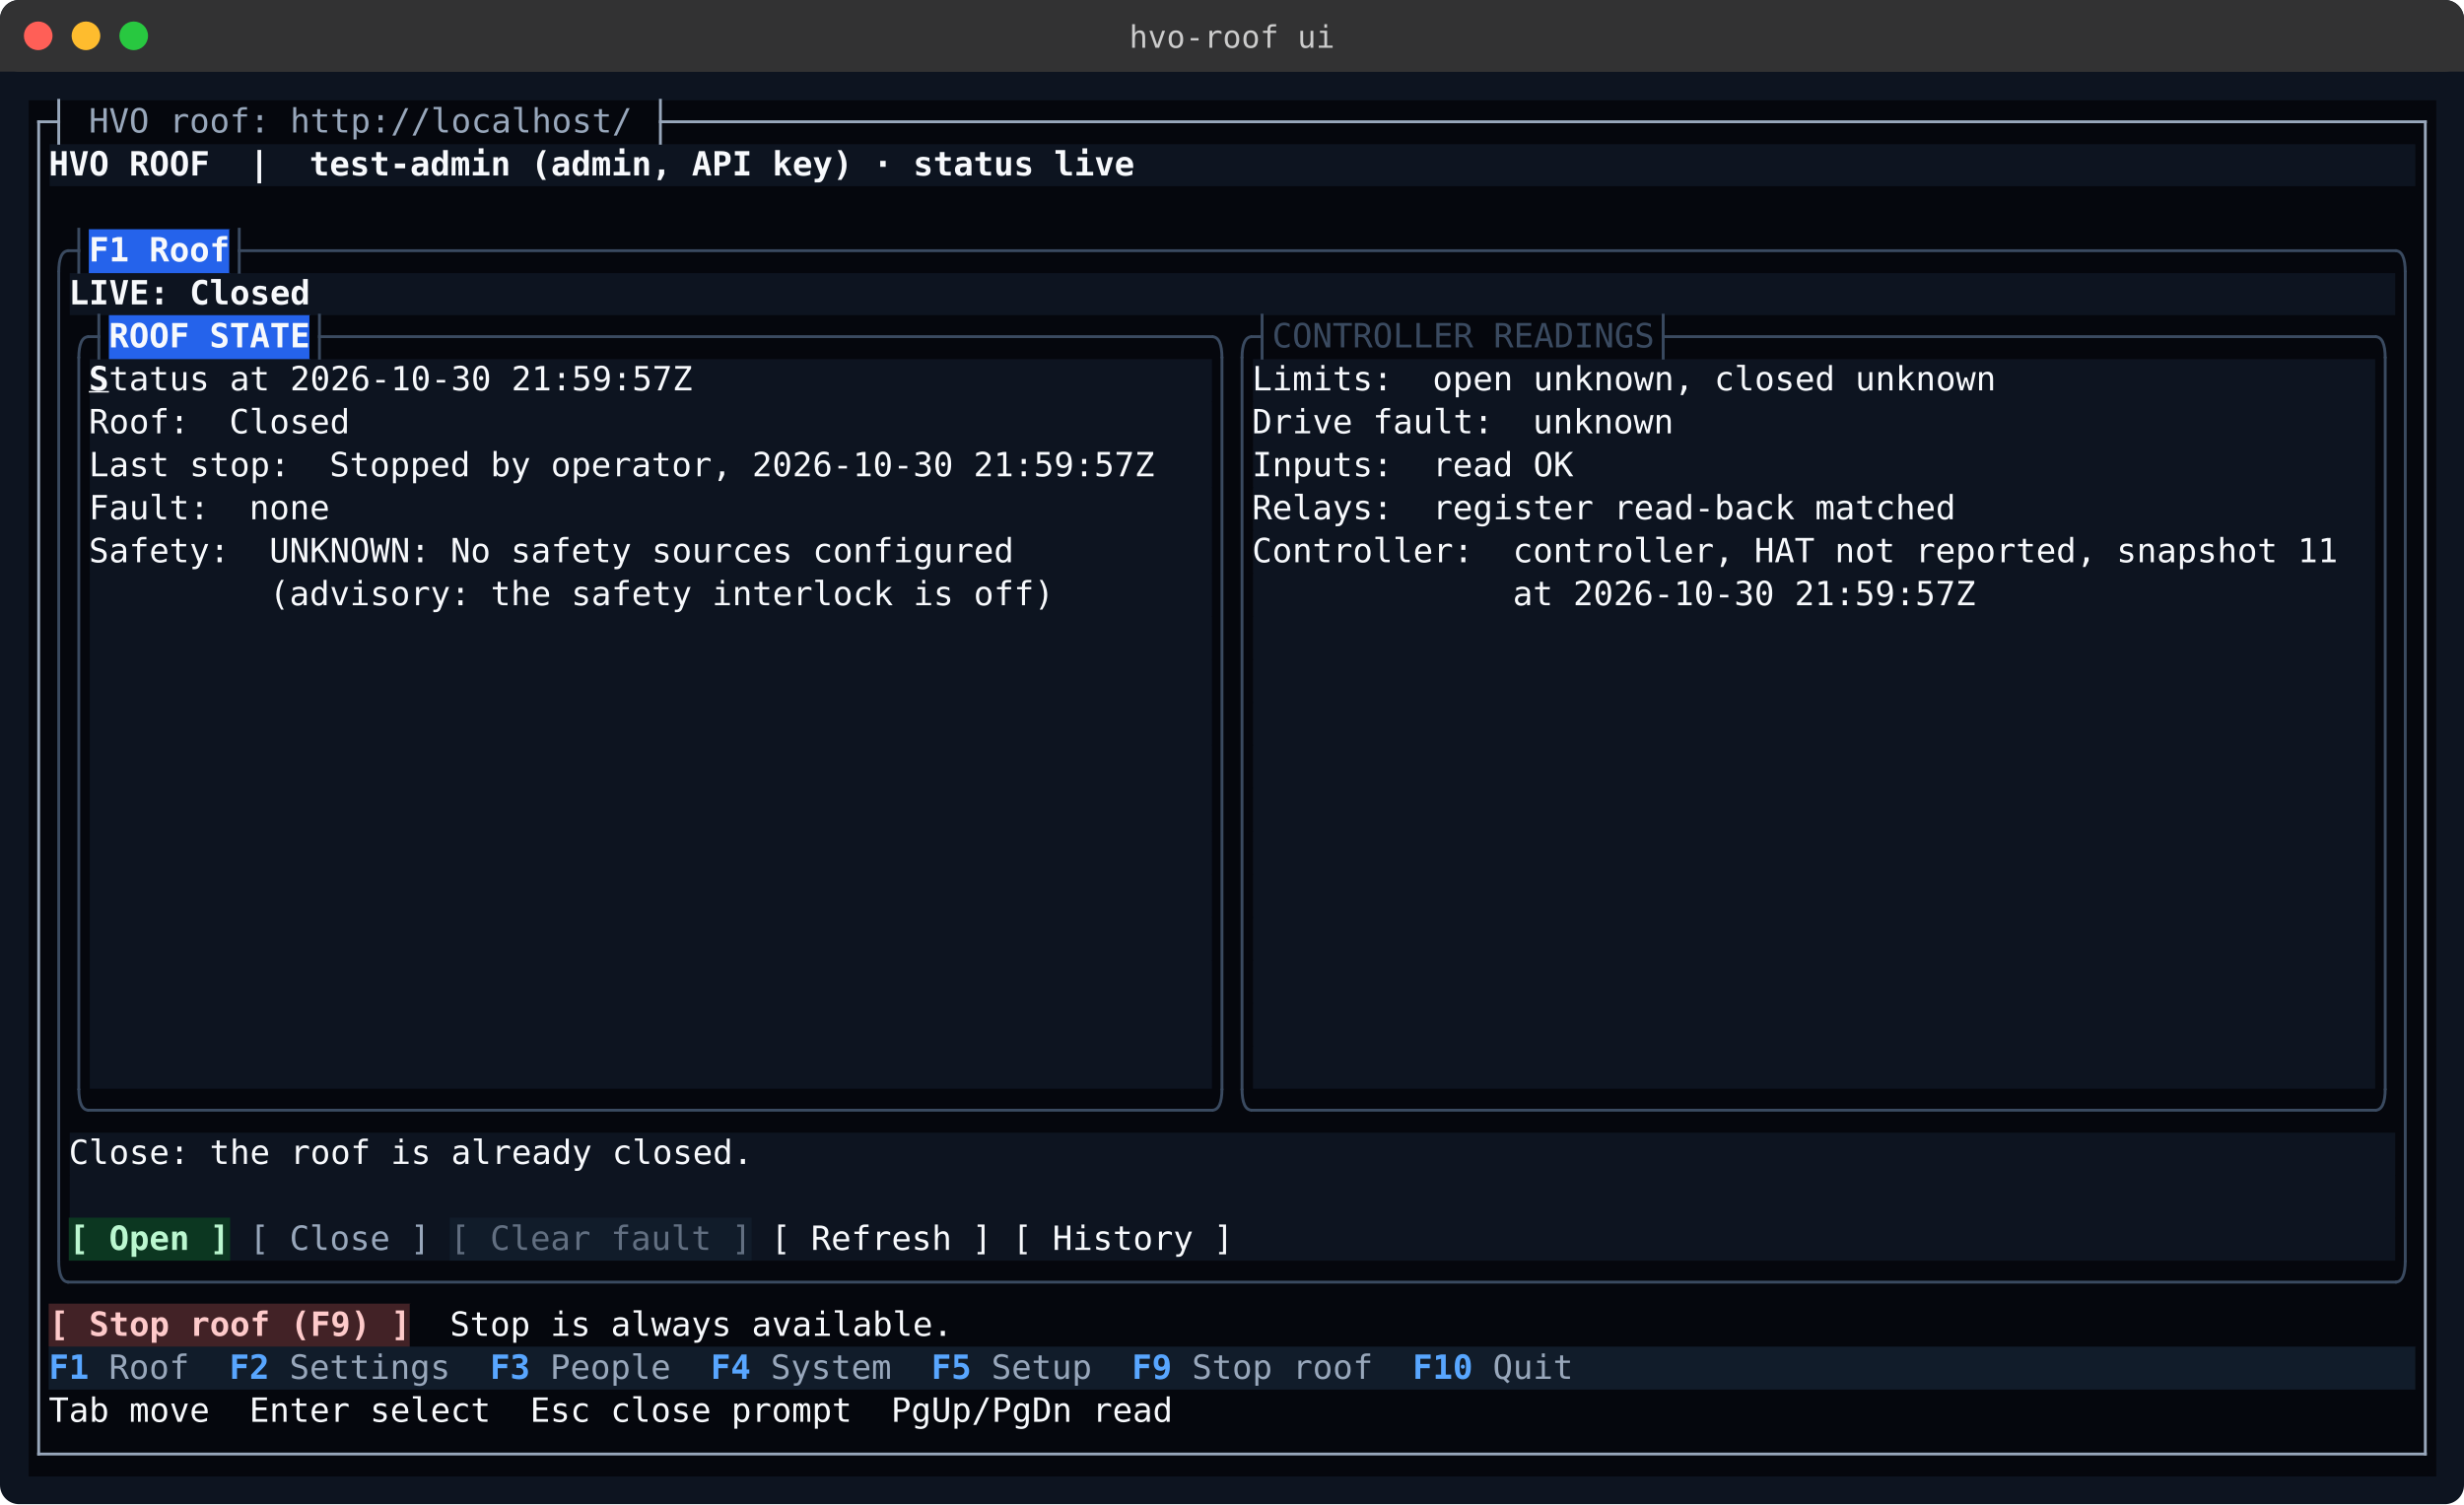
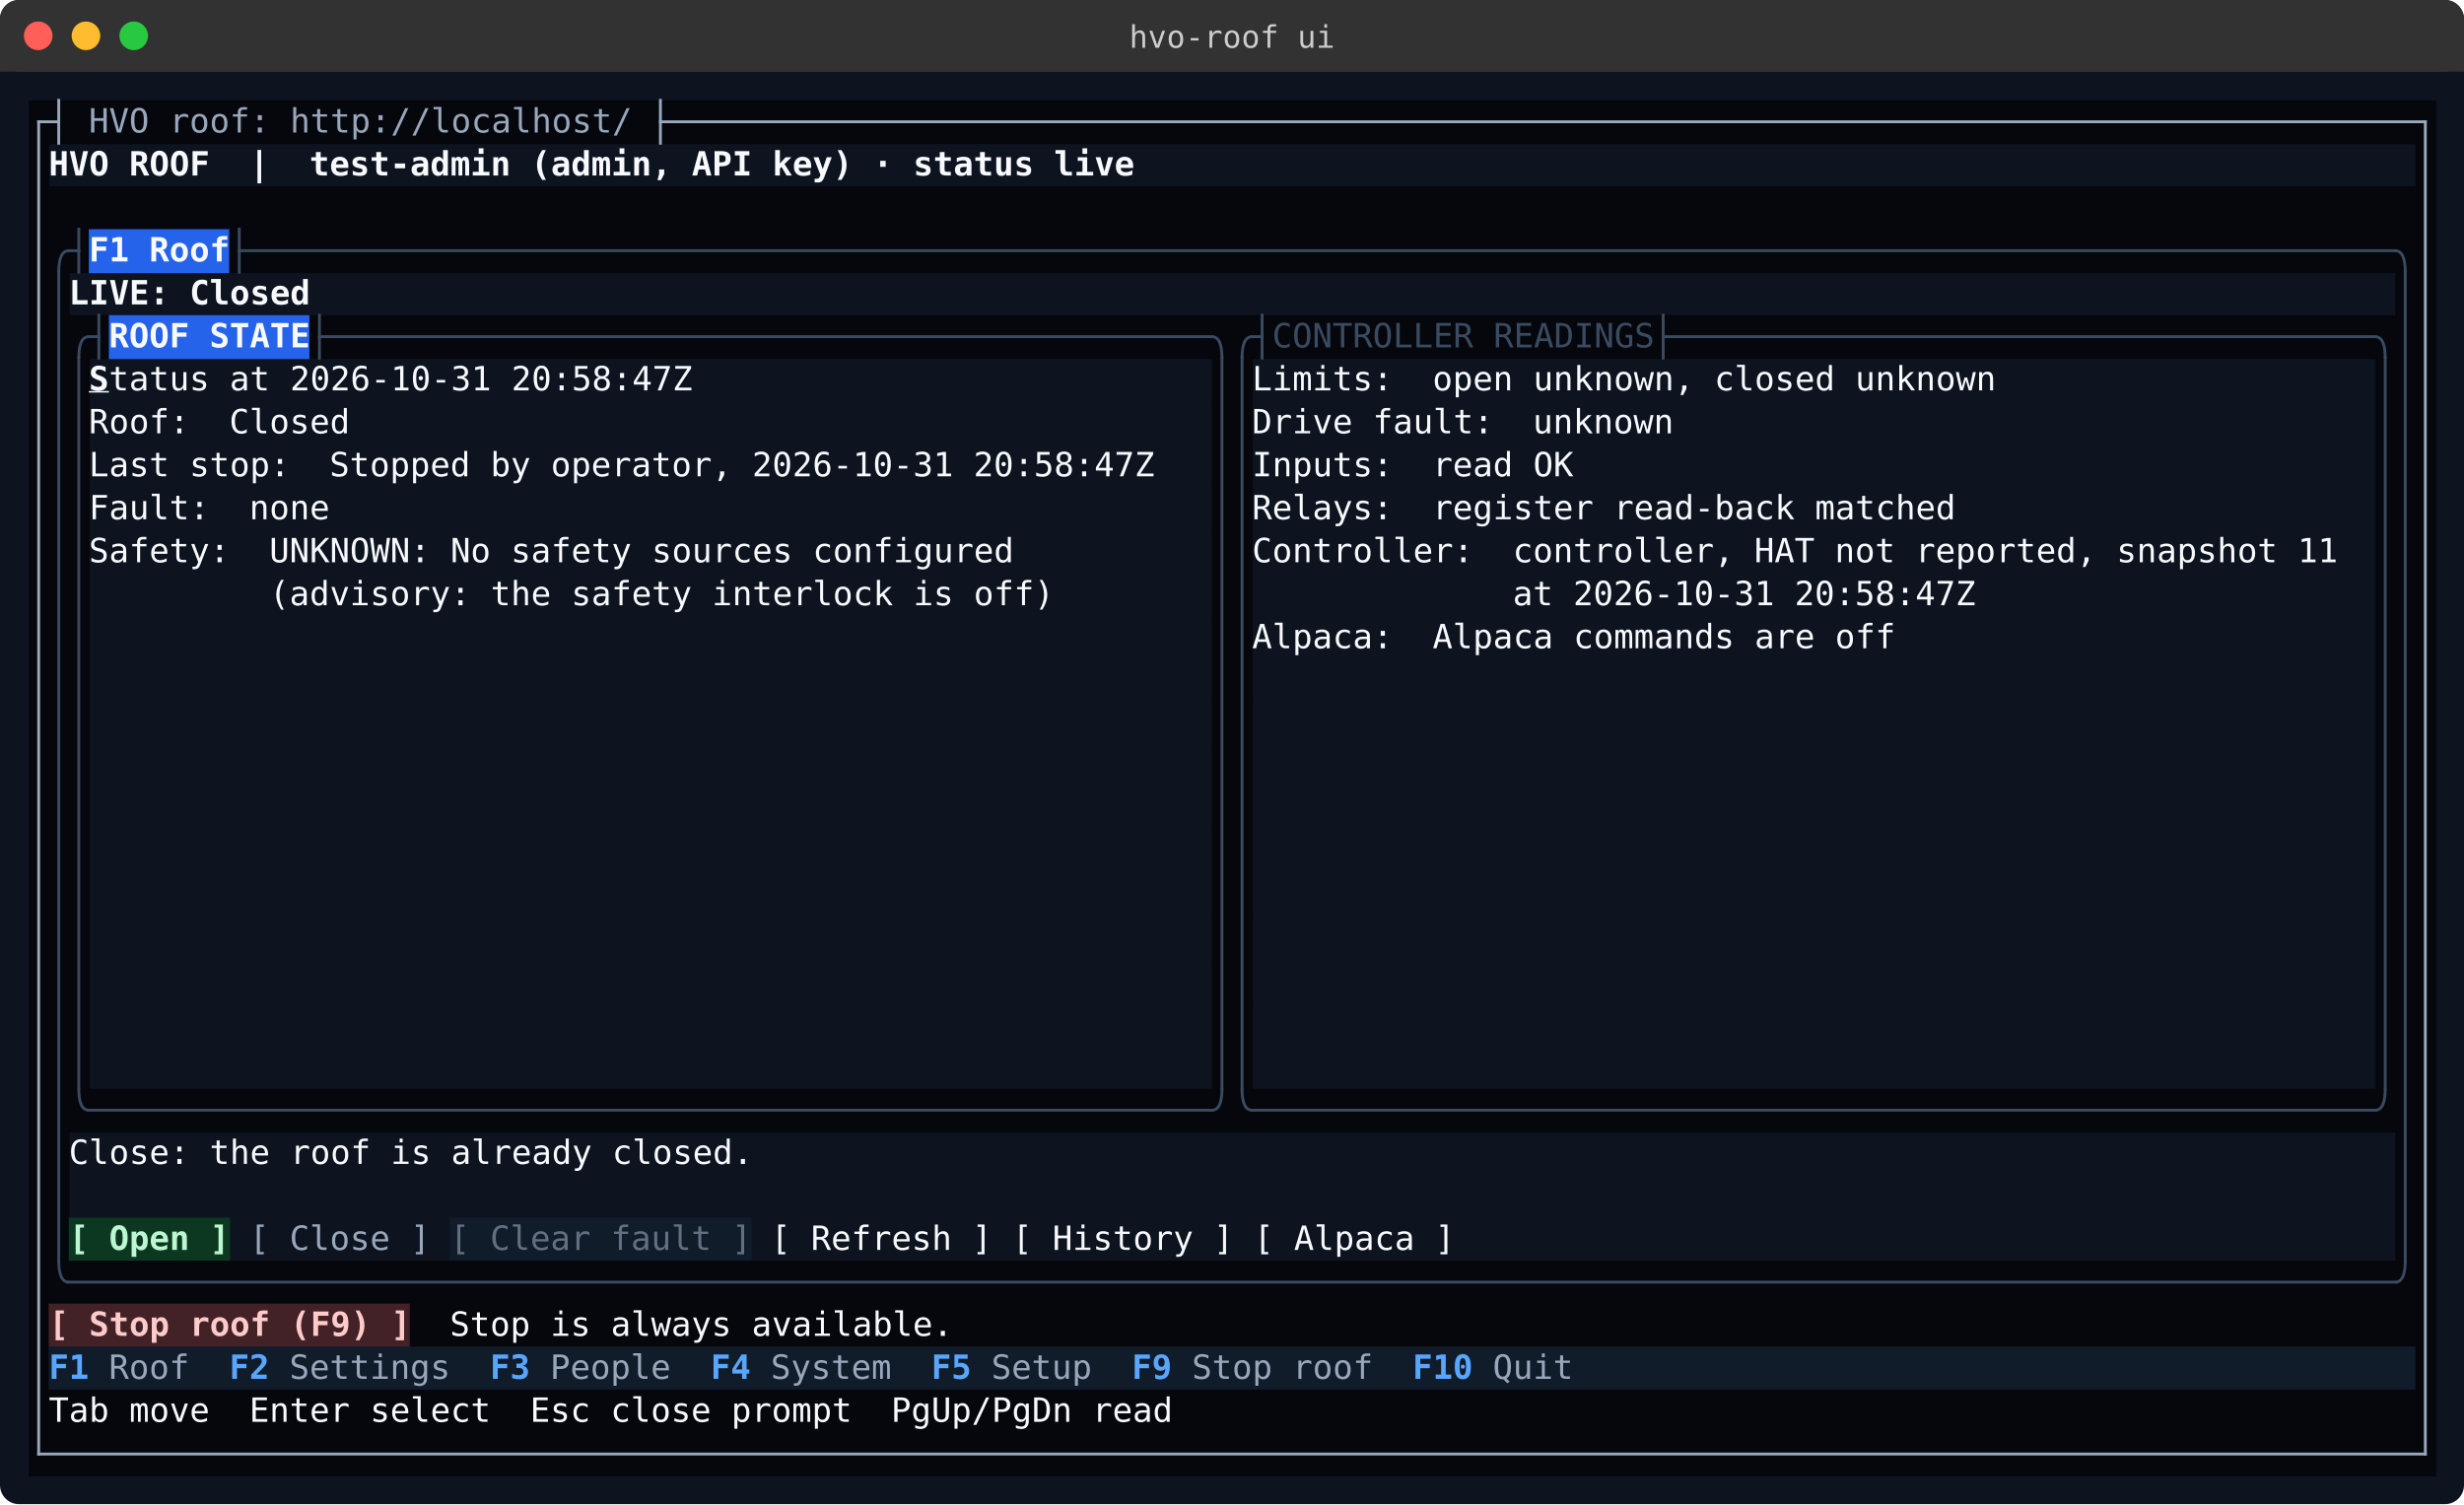
<svg xmlns="http://www.w3.org/2000/svg" width="1032" height="630" viewBox="0 0 1032.00 630.00" role="img" aria-label="hvo-roof ui">
  <g font-family="ui-monospace, SFMono-Regular, 'Cascadia Mono', 'DejaVu Sans Mono', Menlo, Consolas, 'Liberation Mono', monospace" font-size="14" xml:space="preserve" style="white-space: pre">
    <rect x="0" y="0" width="1032.00" height="630.00" rx="8" fill="#0d1420" />
    <rect x="0" y="0" width="1032.00" height="30" rx="8" fill="#323233" />
    <rect x="0" y="22" width="1032.00" height="8" fill="#323233" />
    <circle cx="16" cy="15.0" r="6" fill="#ff5f57" />
    <circle cx="36" cy="15.0" r="6" fill="#febc2e" />
    <circle cx="56" cy="15.0" r="6" fill="#28c840" />
    <text x="516.00" y="20.0" fill="#cccccc" text-anchor="middle" font-size="13">hvo-roof ui</text>
    <rect x="12.00" y="42" width="1008.40" height="18.4" fill="#05070d" />
    <rect x="12.00" y="60" width="8.80" height="18.4" fill="#05070d" />
    <rect x="1011.60" y="60" width="8.80" height="18.4" fill="#05070d" />
    <rect x="12.00" y="78" width="1008.40" height="18.4" fill="#05070d" />
    <rect x="12.00" y="96" width="25.60" height="18.4" fill="#05070d" />
    <rect x="37.20" y="96" width="59.20" height="18.4" fill="#2563eb" />
    <rect x="96.00" y="96" width="924.40" height="18.4" fill="#05070d" />
    <rect x="12.00" y="114" width="17.20" height="18.4" fill="#05070d" />
    <rect x="1003.20" y="114" width="17.20" height="18.4" fill="#05070d" />
    <rect x="12.00" y="132" width="34.00" height="18.4" fill="#05070d" />
    <rect x="45.60" y="132" width="84.40" height="18.4" fill="#2563eb" />
    <rect x="129.60" y="132" width="890.80" height="18.4" fill="#05070d" />
    <rect x="12.00" y="150" width="25.60" height="18.4" fill="#05070d" />
    <rect x="507.60" y="150" width="17.20" height="18.4" fill="#05070d" />
    <rect x="994.80" y="150" width="25.60" height="18.4" fill="#05070d" />
    <rect x="12.00" y="168" width="25.60" height="18.4" fill="#05070d" />
    <rect x="507.60" y="168" width="17.20" height="18.4" fill="#05070d" />
    <rect x="994.80" y="168" width="25.60" height="18.4" fill="#05070d" />
    <rect x="12.00" y="186" width="25.60" height="18.4" fill="#05070d" />
    <rect x="507.60" y="186" width="17.20" height="18.4" fill="#05070d" />
    <rect x="994.80" y="186" width="25.60" height="18.4" fill="#05070d" />
    <rect x="12.00" y="204" width="25.60" height="18.4" fill="#05070d" />
    <rect x="507.60" y="204" width="17.20" height="18.4" fill="#05070d" />
    <rect x="994.80" y="204" width="25.60" height="18.4" fill="#05070d" />
    <rect x="12.00" y="222" width="25.60" height="18.4" fill="#05070d" />
    <rect x="507.60" y="222" width="17.20" height="18.4" fill="#05070d" />
    <rect x="994.80" y="222" width="25.60" height="18.4" fill="#05070d" />
    <rect x="12.00" y="240" width="25.60" height="18.4" fill="#05070d" />
    <rect x="507.60" y="240" width="17.20" height="18.4" fill="#05070d" />
    <rect x="994.80" y="240" width="25.60" height="18.4" fill="#05070d" />
    <rect x="12.00" y="258" width="25.60" height="18.4" fill="#05070d" />
    <rect x="507.60" y="258" width="17.20" height="18.4" fill="#05070d" />
    <rect x="994.80" y="258" width="25.60" height="18.4" fill="#05070d" />
    <rect x="12.00" y="276" width="25.60" height="18.4" fill="#05070d" />
    <rect x="507.60" y="276" width="17.20" height="18.4" fill="#05070d" />
    <rect x="994.80" y="276" width="25.60" height="18.4" fill="#05070d" />
    <rect x="12.00" y="294" width="25.60" height="18.4" fill="#05070d" />
    <rect x="507.60" y="294" width="17.20" height="18.4" fill="#05070d" />
    <rect x="994.80" y="294" width="25.60" height="18.4" fill="#05070d" />
    <rect x="12.00" y="312" width="25.60" height="18.4" fill="#05070d" />
    <rect x="507.60" y="312" width="17.20" height="18.4" fill="#05070d" />
    <rect x="994.80" y="312" width="25.60" height="18.4" fill="#05070d" />
    <rect x="12.00" y="330" width="25.60" height="18.4" fill="#05070d" />
    <rect x="507.60" y="330" width="17.20" height="18.4" fill="#05070d" />
    <rect x="994.80" y="330" width="25.60" height="18.4" fill="#05070d" />
    <rect x="12.00" y="348" width="25.60" height="18.4" fill="#05070d" />
    <rect x="507.60" y="348" width="17.20" height="18.4" fill="#05070d" />
    <rect x="994.80" y="348" width="25.60" height="18.4" fill="#05070d" />
    <rect x="12.00" y="366" width="25.60" height="18.4" fill="#05070d" />
    <rect x="507.60" y="366" width="17.20" height="18.4" fill="#05070d" />
    <rect x="994.80" y="366" width="25.60" height="18.4" fill="#05070d" />
    <rect x="12.00" y="384" width="25.60" height="18.4" fill="#05070d" />
    <rect x="507.60" y="384" width="17.20" height="18.4" fill="#05070d" />
    <rect x="994.80" y="384" width="25.60" height="18.4" fill="#05070d" />
    <rect x="12.00" y="402" width="25.60" height="18.4" fill="#05070d" />
    <rect x="507.60" y="402" width="17.20" height="18.4" fill="#05070d" />
    <rect x="994.80" y="402" width="25.60" height="18.4" fill="#05070d" />
    <rect x="12.00" y="420" width="25.60" height="18.4" fill="#05070d" />
    <rect x="507.60" y="420" width="17.20" height="18.4" fill="#05070d" />
    <rect x="994.80" y="420" width="25.60" height="18.4" fill="#05070d" />
    <rect x="12.00" y="438" width="25.60" height="18.4" fill="#05070d" />
    <rect x="507.60" y="438" width="17.20" height="18.4" fill="#05070d" />
    <rect x="994.80" y="438" width="25.60" height="18.4" fill="#05070d" />
    <rect x="12.00" y="456" width="1008.40" height="18.4" fill="#05070d" />
    <rect x="12.00" y="474" width="17.20" height="18.4" fill="#05070d" />
    <rect x="1003.20" y="474" width="17.20" height="18.4" fill="#05070d" />
    <rect x="12.00" y="492" width="17.20" height="18.4" fill="#05070d" />
    <rect x="1003.20" y="492" width="17.20" height="18.4" fill="#05070d" />
    <rect x="12.00" y="510" width="17.20" height="18.4" fill="#05070d" />
    <rect x="28.80" y="510" width="67.60" height="18.4" fill="#0c3721" />
    <rect x="188.40" y="510" width="126.40" height="18.4" fill="#111c2a" />
    <rect x="1003.20" y="510" width="17.20" height="18.4" fill="#05070d" />
    <rect x="12.00" y="528" width="1008.40" height="18.4" fill="#05070d" />
    <rect x="12.00" y="546" width="8.80" height="18.4" fill="#05070d" />
    <rect x="20.40" y="546" width="151.60" height="18.4" fill="#422226" />
    <rect x="171.60" y="546" width="848.80" height="18.4" fill="#05070d" />
    <rect x="12.00" y="564" width="8.80" height="18.4" fill="#05070d" />
    <rect x="20.40" y="564" width="991.60" height="18.4" fill="#111c2a" />
    <rect x="1011.60" y="564" width="8.80" height="18.4" fill="#05070d" />
    <rect x="12.00" y="582" width="1008.40" height="18.4" fill="#05070d" />
    <rect x="12.00" y="600" width="1008.40" height="18.4" fill="#05070d" />
    <line x1="16.20" y1="50.40" x2="16.20" y2="609.60" stroke="#98a7bb" stroke-width="1.2" />
    <line x1="15.60" y1="51.00" x2="25.20" y2="51.00" stroke="#98a7bb" stroke-width="1.2" />
    <line x1="276.00" y1="51.00" x2="1016.40" y2="51.00" stroke="#98a7bb" stroke-width="1.2" />
    <line x1="24.60" y1="41.40" x2="24.60" y2="60.60" stroke="#98a7bb" stroke-width="1.2" />
    <line x1="276.60" y1="41.40" x2="276.60" y2="60.60" stroke="#98a7bb" stroke-width="1.2" />
    <line x1="1015.80" y1="50.40" x2="1015.80" y2="609.60" stroke="#98a7bb" stroke-width="1.2" />
    <line x1="33.00" y1="95.40" x2="33.00" y2="114.60" stroke="#3a4a60" stroke-width="1.2" />
    <line x1="33.00" y1="149.40" x2="33.00" y2="456.60" stroke="#3a4a60" stroke-width="1.2" />
    <line x1="28.20" y1="105.00" x2="33.60" y2="105.00" stroke="#3a4a60" stroke-width="1.2" />
    <line x1="99.60" y1="105.00" x2="1003.80" y2="105.00" stroke="#3a4a60" stroke-width="1.2" />
    <line x1="100.20" y1="95.40" x2="100.20" y2="114.60" stroke="#3a4a60" stroke-width="1.2" />
    <line x1="24.60" y1="113.40" x2="24.60" y2="528.60" stroke="#3a4a60" stroke-width="1.2" />
    <line x1="1007.40" y1="113.40" x2="1007.40" y2="528.60" stroke="#3a4a60" stroke-width="1.2" />
    <line x1="41.40" y1="131.40" x2="41.40" y2="150.60" stroke="#3a4a60" stroke-width="1.2" />
    <line x1="36.60" y1="141.00" x2="42.00" y2="141.00" stroke="#3a4a60" stroke-width="1.2" />
    <line x1="133.20" y1="141.00" x2="508.20" y2="141.00" stroke="#3a4a60" stroke-width="1.2" />
    <line x1="523.80" y1="141.00" x2="529.20" y2="141.00" stroke="#3a4a60" stroke-width="1.2" />
    <line x1="696.00" y1="141.00" x2="995.40" y2="141.00" stroke="#3a4a60" stroke-width="1.2" />
    <line x1="133.80" y1="131.40" x2="133.80" y2="150.60" stroke="#3a4a60" stroke-width="1.2" />
    <line x1="528.60" y1="131.40" x2="528.60" y2="150.60" stroke="#3a4a60" stroke-width="1.2" />
    <line x1="696.60" y1="131.40" x2="696.60" y2="150.60" stroke="#3a4a60" stroke-width="1.2" />
    <line x1="511.80" y1="149.40" x2="511.80" y2="456.60" stroke="#3a4a60" stroke-width="1.2" />
    <line x1="520.20" y1="149.40" x2="520.20" y2="456.60" stroke="#3a4a60" stroke-width="1.2" />
    <line x1="999.00" y1="149.40" x2="999.00" y2="456.60" stroke="#3a4a60" stroke-width="1.2" />
    <line x1="36.60" y1="465.00" x2="508.20" y2="465.00" stroke="#3a4a60" stroke-width="1.2" />
    <line x1="523.80" y1="465.00" x2="995.40" y2="465.00" stroke="#3a4a60" stroke-width="1.2" />
    <line x1="28.20" y1="537.00" x2="1003.80" y2="537.00" stroke="#3a4a60" stroke-width="1.2" />
    <line x1="15.60" y1="609.00" x2="1016.40" y2="609.00" stroke="#98a7bb" stroke-width="1.2" />
    <path d="M28.80,105.00 Q24.60,105.00 24.60,114.00" fill="none" stroke="#3a4a60" stroke-width="1.2" />
    <path d="M1003.20,105.00 Q1007.40,105.00 1007.40,114.00" fill="none" stroke="#3a4a60" stroke-width="1.2" />
    <path d="M37.20,141.00 Q33.00,141.00 33.00,150.00" fill="none" stroke="#3a4a60" stroke-width="1.2" />
    <path d="M507.60,141.00 Q511.80,141.00 511.80,150.00" fill="none" stroke="#3a4a60" stroke-width="1.2" />
    <path d="M524.40,141.00 Q520.20,141.00 520.20,150.00" fill="none" stroke="#3a4a60" stroke-width="1.2" />
    <path d="M994.80,141.00 Q999.00,141.00 999.00,150.00" fill="none" stroke="#3a4a60" stroke-width="1.2" />
    <path d="M33.00,456.00 Q33.00,465.00 37.20,465.00" fill="none" stroke="#3a4a60" stroke-width="1.2" />
    <path d="M511.80,456.00 Q511.80,465.00 507.60,465.00" fill="none" stroke="#3a4a60" stroke-width="1.2" />
    <path d="M520.20,456.00 Q520.20,465.00 524.40,465.00" fill="none" stroke="#3a4a60" stroke-width="1.2" />
    <path d="M999.00,456.00 Q999.00,465.00 994.80,465.00" fill="none" stroke="#3a4a60" stroke-width="1.2" />
    <path d="M24.60,528.00 Q24.60,537.00 28.80,537.00" fill="none" stroke="#3a4a60" stroke-width="1.2" />
    <path d="M1007.40,528.00 Q1007.40,537.00 1003.20,537.00" fill="none" stroke="#3a4a60" stroke-width="1.2" />
    <text x="37.20" y="55.50" fill="#98a7bb" textLength="226.80" lengthAdjust="spacingAndGlyphs">HVO roof: http://localhost/</text>
    <text x="20.40" y="73.50" fill="#f7f9fc" textLength="67.20" lengthAdjust="spacingAndGlyphs" font-weight="bold">HVO ROOF</text>
    <text x="104.40" y="73.50" fill="#f7f9fc" font-weight="bold">|</text>
    <text x="129.60" y="73.50" fill="#f7f9fc" textLength="344.40" lengthAdjust="spacingAndGlyphs" font-weight="bold">test-admin (admin, API key) · status live</text>
    <text x="37.20" y="109.50" fill="#f7f9fc" textLength="58.80" lengthAdjust="spacingAndGlyphs" font-weight="bold">F1 Roof</text>
    <text x="28.80" y="127.50" fill="#f7f9fc" textLength="100.80" lengthAdjust="spacingAndGlyphs" font-weight="bold">LIVE: Closed</text>
    <text x="45.60" y="145.50" fill="#f7f9fc" textLength="84.00" lengthAdjust="spacingAndGlyphs" font-weight="bold">ROOF STATE</text>
    <text x="532.80" y="145.50" fill="#3a4a60" textLength="159.60" lengthAdjust="spacingAndGlyphs">CONTROLLER READINGS</text>
    <text x="37.20" y="163.50" fill="#f7f9fc" font-weight="bold" text-decoration="underline">S</text>
-     <text x="45.60" y="163.50" fill="#f7f9fc" textLength="243.60" lengthAdjust="spacingAndGlyphs">tatus at 2026-10-30 21:59:57Z</text>
+     <text x="45.60" y="163.50" fill="#f7f9fc" textLength="243.60" lengthAdjust="spacingAndGlyphs">tatus at 2026-10-31 20:58:47Z</text>
    <text x="524.40" y="163.50" fill="#f7f9fc" textLength="58.80" lengthAdjust="spacingAndGlyphs">Limits:</text>
    <text x="600.00" y="163.50" fill="#f7f9fc" textLength="235.20" lengthAdjust="spacingAndGlyphs">open unknown, closed unknown</text>
    <text x="37.20" y="181.50" fill="#f7f9fc" textLength="42.00" lengthAdjust="spacingAndGlyphs">Roof:</text>
    <text x="96.00" y="181.50" fill="#f7f9fc" textLength="50.40" lengthAdjust="spacingAndGlyphs">Closed</text>
    <text x="524.40" y="181.50" fill="#f7f9fc" textLength="100.80" lengthAdjust="spacingAndGlyphs">Drive fault:</text>
    <text x="642.00" y="181.50" fill="#f7f9fc" textLength="58.80" lengthAdjust="spacingAndGlyphs">unknown</text>
    <text x="37.20" y="199.50" fill="#f7f9fc" textLength="84.00" lengthAdjust="spacingAndGlyphs">Last stop:</text>
-     <text x="138.00" y="199.50" fill="#f7f9fc" textLength="344.40" lengthAdjust="spacingAndGlyphs">Stopped by operator, 2026-10-30 21:59:57Z</text>
+     <text x="138.00" y="199.50" fill="#f7f9fc" textLength="344.40" lengthAdjust="spacingAndGlyphs">Stopped by operator, 2026-10-31 20:58:47Z</text>
    <text x="524.40" y="199.50" fill="#f7f9fc" textLength="58.80" lengthAdjust="spacingAndGlyphs">Inputs:</text>
    <text x="600.00" y="199.50" fill="#f7f9fc" textLength="58.80" lengthAdjust="spacingAndGlyphs">read OK</text>
    <text x="37.20" y="217.50" fill="#f7f9fc" textLength="50.40" lengthAdjust="spacingAndGlyphs">Fault:</text>
    <text x="104.40" y="217.50" fill="#f7f9fc" textLength="33.60" lengthAdjust="spacingAndGlyphs">none</text>
    <text x="524.40" y="217.50" fill="#f7f9fc" textLength="58.80" lengthAdjust="spacingAndGlyphs">Relays:</text>
    <text x="600.00" y="217.50" fill="#f7f9fc" textLength="218.40" lengthAdjust="spacingAndGlyphs">register read-back matched</text>
    <text x="37.20" y="235.50" fill="#f7f9fc" textLength="58.80" lengthAdjust="spacingAndGlyphs">Safety:</text>
    <text x="112.80" y="235.50" fill="#f7f9fc" textLength="310.80" lengthAdjust="spacingAndGlyphs">UNKNOWN: No safety sources configured</text>
    <text x="524.40" y="235.50" fill="#f7f9fc" textLength="92.40" lengthAdjust="spacingAndGlyphs">Controller:</text>
    <text x="633.60" y="235.50" fill="#f7f9fc" textLength="344.40" lengthAdjust="spacingAndGlyphs">controller, HAT not reported, snapshot 11</text>
    <text x="112.80" y="253.50" fill="#f7f9fc" textLength="327.60" lengthAdjust="spacingAndGlyphs">(advisory: the safety interlock is off)</text>
-     <text x="633.60" y="253.50" fill="#f7f9fc" textLength="193.20" lengthAdjust="spacingAndGlyphs">at 2026-10-30 21:59:57Z</text>
+     <text x="633.60" y="253.50" fill="#f7f9fc" textLength="193.20" lengthAdjust="spacingAndGlyphs">at 2026-10-31 20:58:47Z</text>
+     <text x="524.40" y="271.50" fill="#f7f9fc" textLength="58.80" lengthAdjust="spacingAndGlyphs">Alpaca:</text>
+     <text x="600.00" y="271.50" fill="#f7f9fc" textLength="193.20" lengthAdjust="spacingAndGlyphs">Alpaca commands are off</text>
    <text x="28.80" y="487.50" fill="#f7f9fc" textLength="285.60" lengthAdjust="spacingAndGlyphs">Close: the roof is already closed.</text>
    <text x="28.80" y="523.50" fill="#bbf7d0" textLength="67.20" lengthAdjust="spacingAndGlyphs" font-weight="bold">[ Open ]</text>
    <text x="104.40" y="523.50" fill="#98a7bb" textLength="75.60" lengthAdjust="spacingAndGlyphs">[ Close ]</text>
    <text x="188.40" y="523.50" fill="#98a7bb" textLength="126.00" lengthAdjust="spacingAndGlyphs" opacity="0.6">[ Clear fault ]</text>
-     <text x="322.80" y="523.50" fill="#f7f9fc" textLength="193.20" lengthAdjust="spacingAndGlyphs">[ Refresh ] [ History ]</text>
+     <text x="322.80" y="523.50" fill="#f7f9fc" textLength="285.60" lengthAdjust="spacingAndGlyphs">[ Refresh ] [ History ] [ Alpaca ]</text>
    <text x="20.40" y="559.50" fill="#fecaca" textLength="151.20" lengthAdjust="spacingAndGlyphs" font-weight="bold">[ Stop roof (F9) ]</text>
    <text x="188.40" y="559.50" fill="#f7f9fc" textLength="210.00" lengthAdjust="spacingAndGlyphs">Stop is always available.</text>
    <text x="20.40" y="577.50" fill="#58a6ff" textLength="16.80" lengthAdjust="spacingAndGlyphs" font-weight="bold">F1</text>
    <text x="45.60" y="577.50" fill="#98a7bb" textLength="33.60" lengthAdjust="spacingAndGlyphs">Roof</text>
    <text x="96.00" y="577.50" fill="#58a6ff" textLength="16.80" lengthAdjust="spacingAndGlyphs" font-weight="bold">F2</text>
    <text x="121.20" y="577.50" fill="#98a7bb" textLength="67.20" lengthAdjust="spacingAndGlyphs">Settings</text>
    <text x="205.20" y="577.50" fill="#58a6ff" textLength="16.80" lengthAdjust="spacingAndGlyphs" font-weight="bold">F3</text>
    <text x="230.40" y="577.50" fill="#98a7bb" textLength="50.40" lengthAdjust="spacingAndGlyphs">People</text>
    <text x="297.60" y="577.50" fill="#58a6ff" textLength="16.80" lengthAdjust="spacingAndGlyphs" font-weight="bold">F4</text>
    <text x="322.80" y="577.50" fill="#98a7bb" textLength="50.40" lengthAdjust="spacingAndGlyphs">System</text>
    <text x="390.00" y="577.50" fill="#58a6ff" textLength="16.80" lengthAdjust="spacingAndGlyphs" font-weight="bold">F5</text>
    <text x="415.20" y="577.50" fill="#98a7bb" textLength="42.00" lengthAdjust="spacingAndGlyphs">Setup</text>
    <text x="474.00" y="577.50" fill="#58a6ff" textLength="16.80" lengthAdjust="spacingAndGlyphs" font-weight="bold">F9</text>
    <text x="499.20" y="577.50" fill="#98a7bb" textLength="75.60" lengthAdjust="spacingAndGlyphs">Stop roof</text>
    <text x="591.60" y="577.50" fill="#58a6ff" textLength="25.20" lengthAdjust="spacingAndGlyphs" font-weight="bold">F10</text>
    <text x="625.20" y="577.50" fill="#98a7bb" textLength="33.60" lengthAdjust="spacingAndGlyphs">Quit</text>
    <text x="20.40" y="595.50" fill="#f7f9fc" textLength="67.20" lengthAdjust="spacingAndGlyphs">Tab move</text>
    <text x="104.40" y="595.50" fill="#f7f9fc" textLength="100.80" lengthAdjust="spacingAndGlyphs">Enter select</text>
    <text x="222.00" y="595.50" fill="#f7f9fc" textLength="134.40" lengthAdjust="spacingAndGlyphs">Esc close prompt</text>
    <text x="373.20" y="595.50" fill="#f7f9fc" textLength="117.60" lengthAdjust="spacingAndGlyphs">PgUp/PgDn read</text>
  </g>
</svg>
